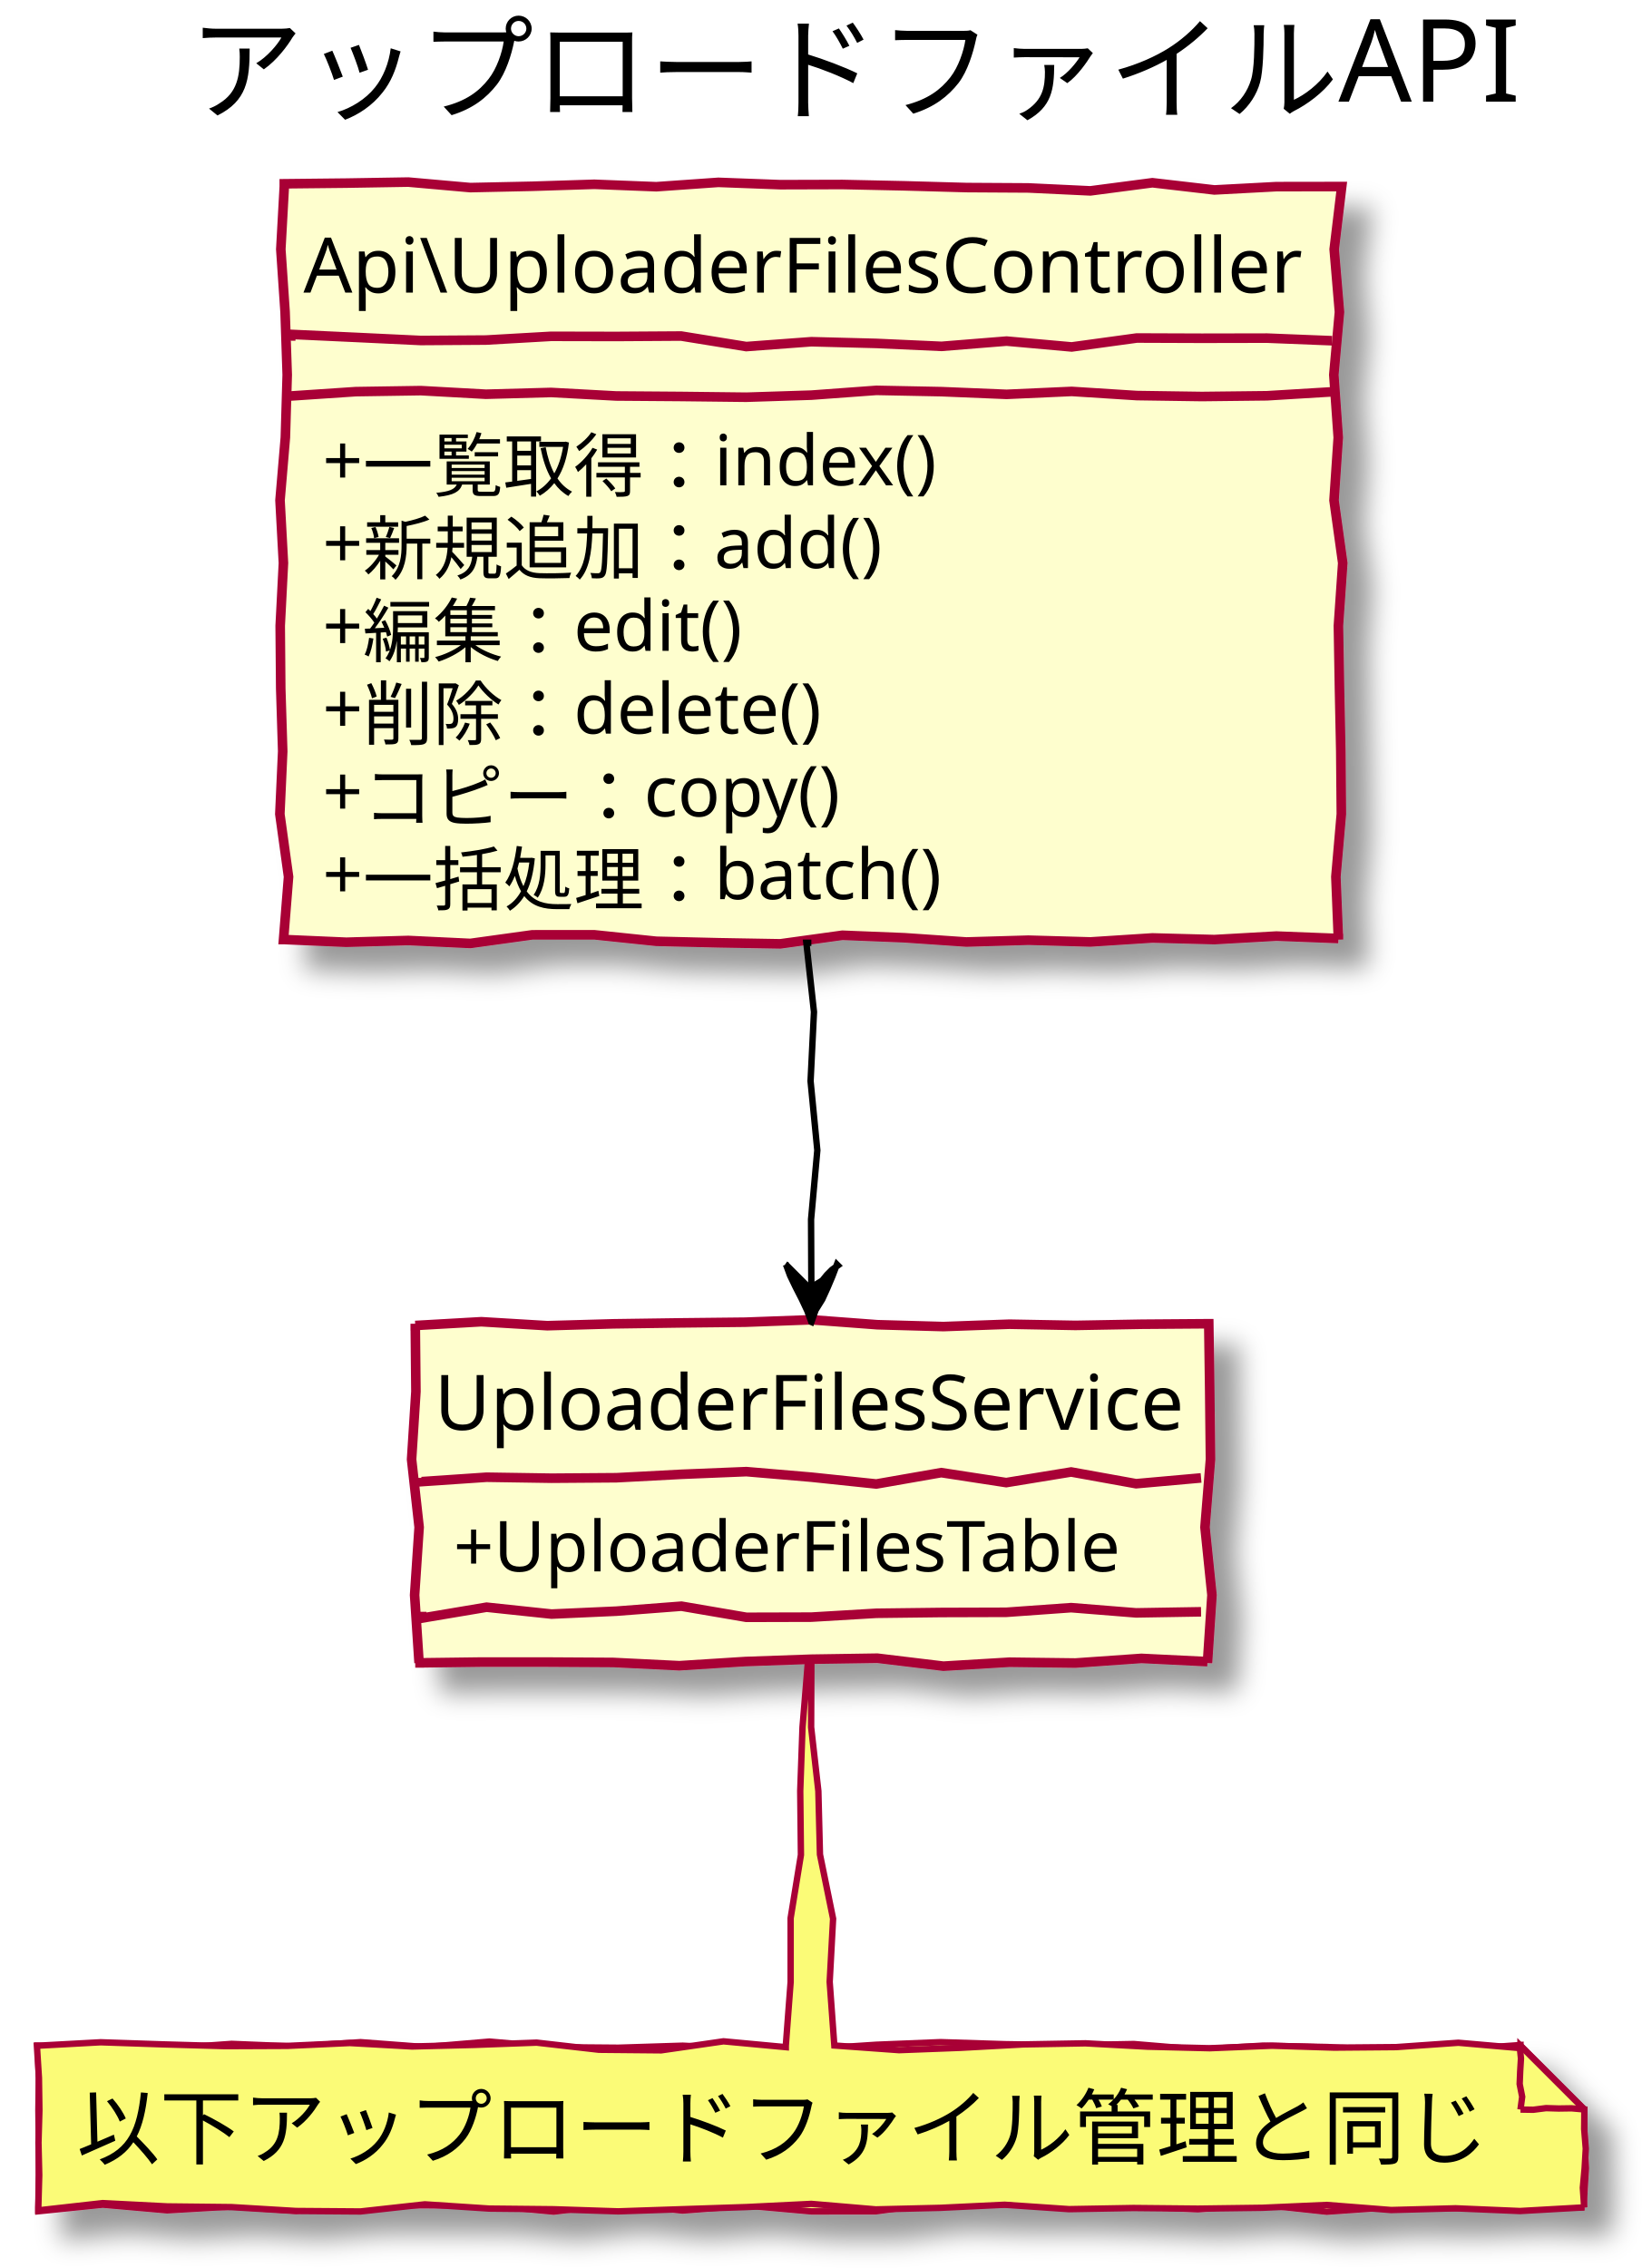
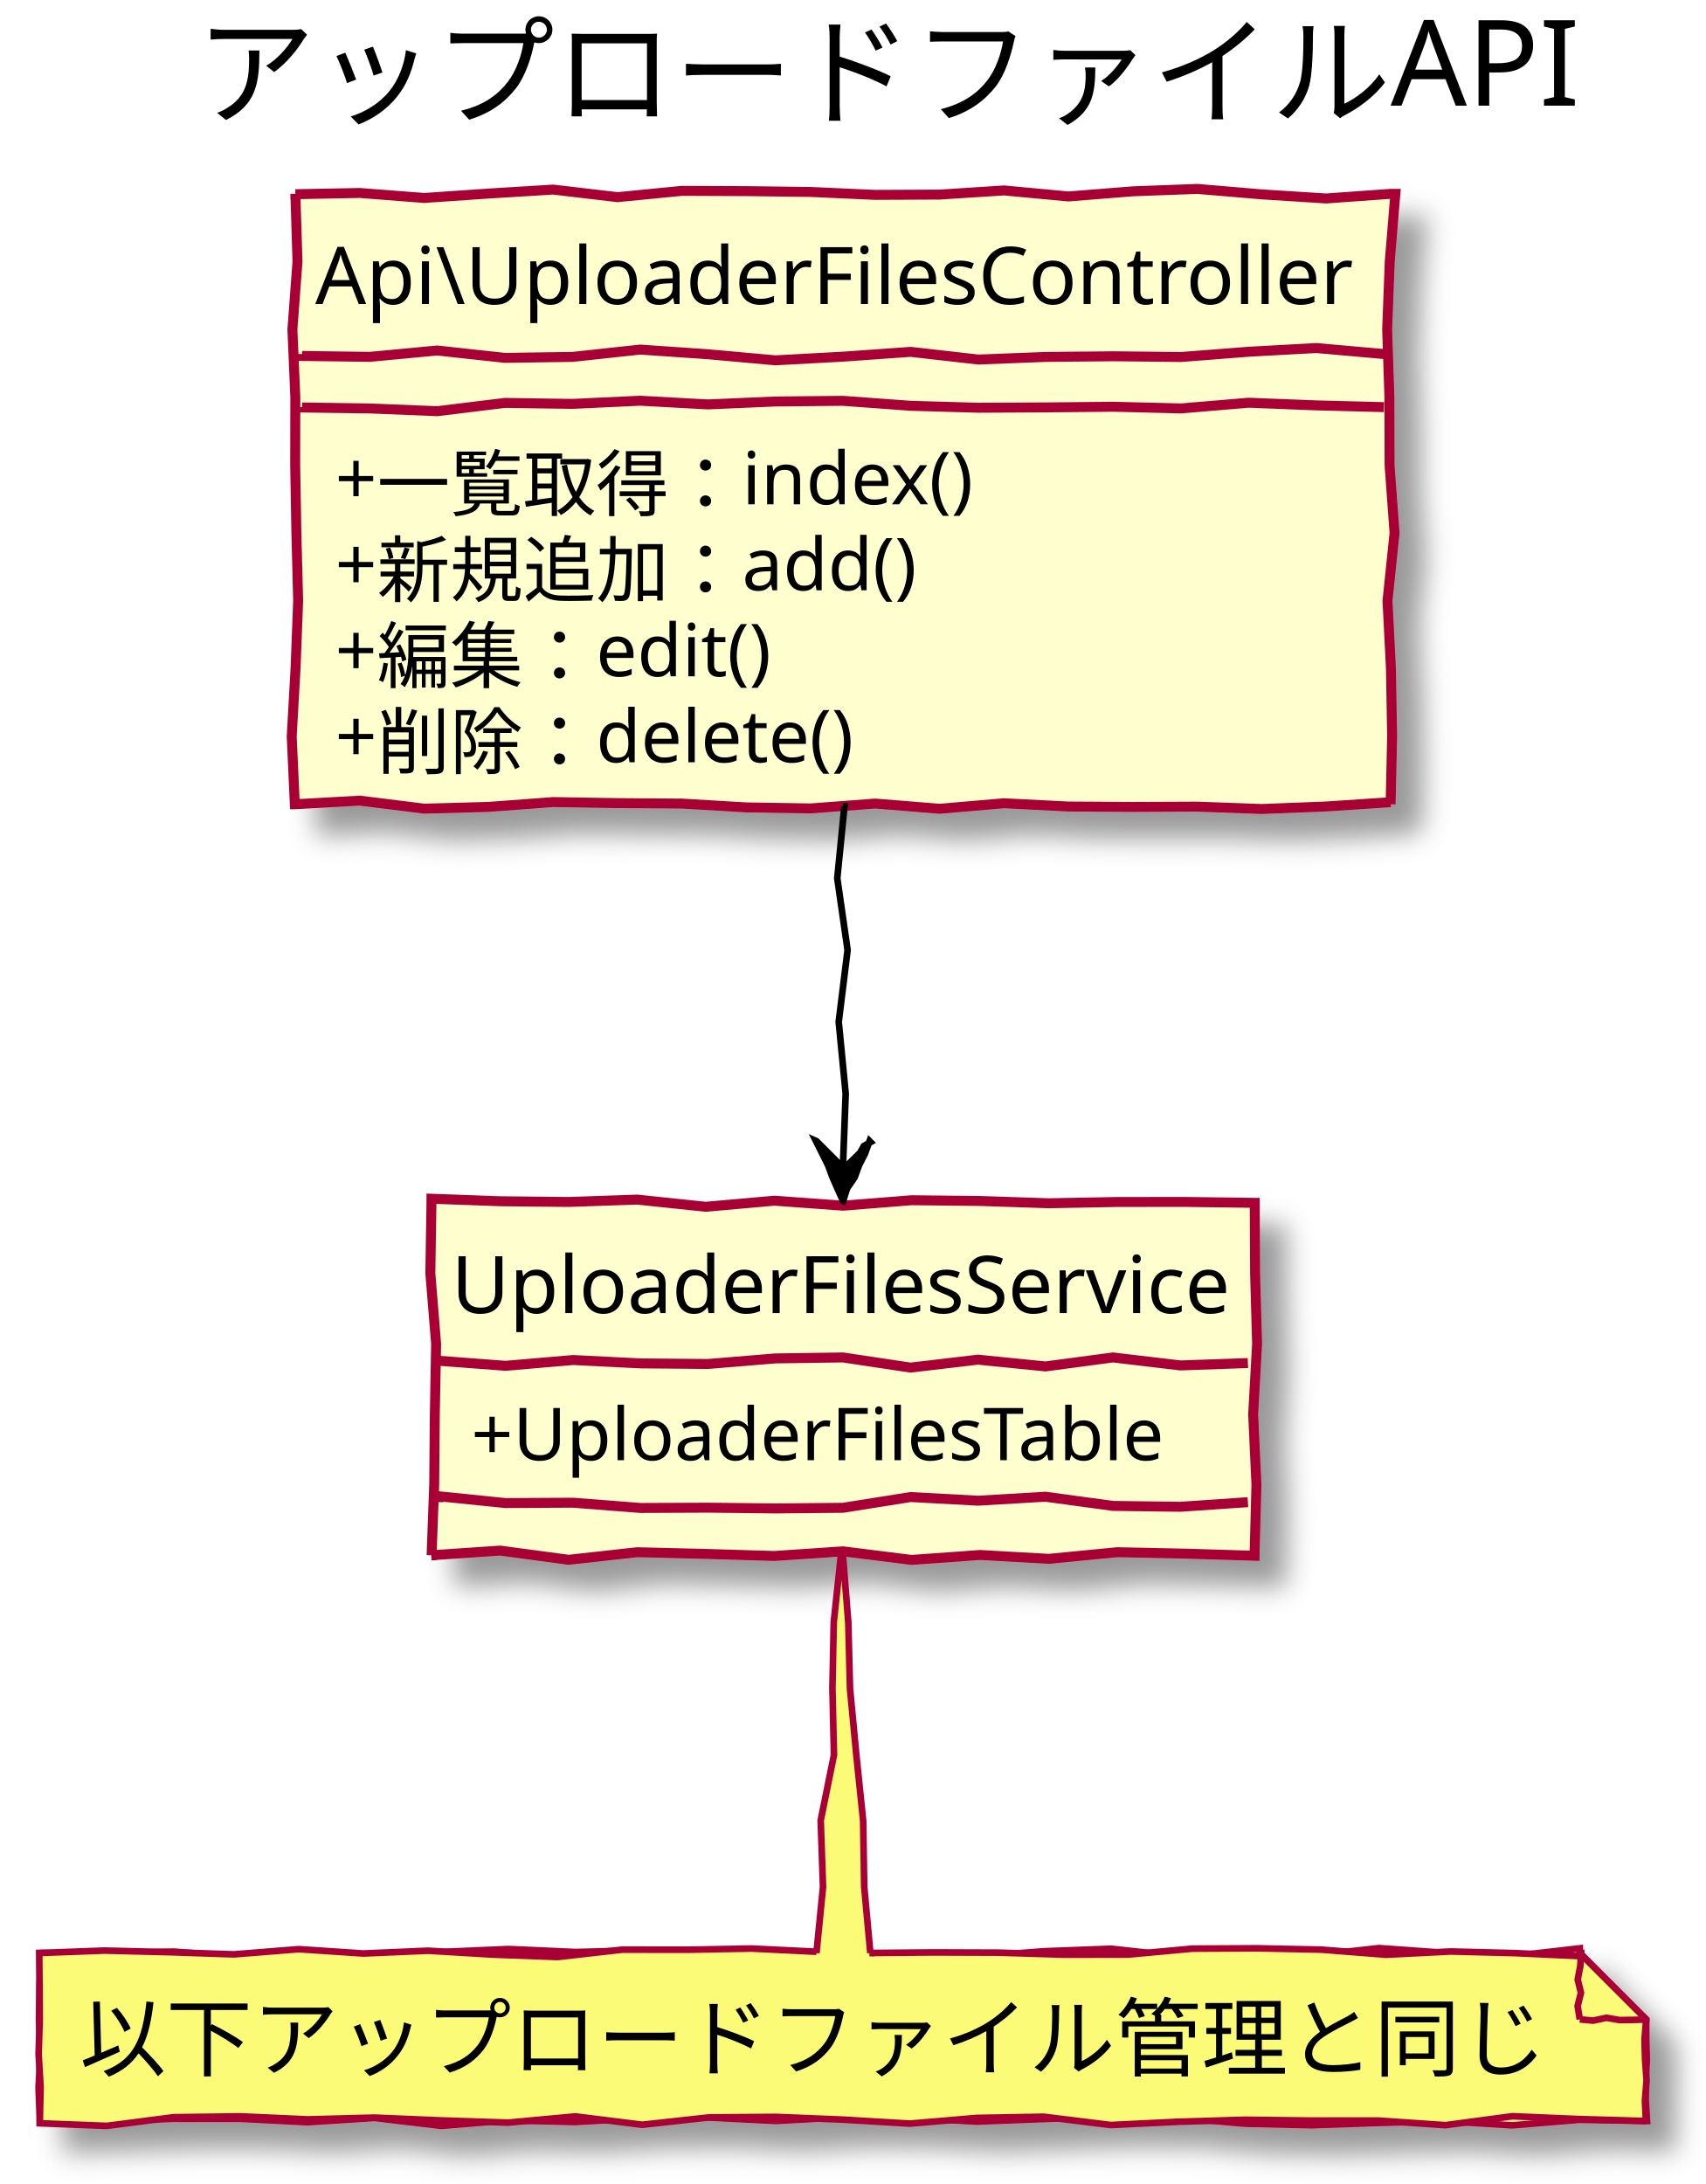
- <svg xmlns="http://www.w3.org/2000/svg" contentScriptType="application/ecmascript" contentStyleType="text/css" height="355px" preserveAspectRatio="none" style="width:257px;height:355px;" version="1.1" viewBox="0 0 257 355" width="257px" zoomAndPan="magnify">
+ <svg xmlns="http://www.w3.org/2000/svg" contentScriptType="application/ecmascript" contentStyleType="text/css" height="329px" preserveAspectRatio="none" style="width:257px;height:329px;" version="1.1" viewBox="0 0 257 329" width="257px" zoomAndPan="magnify">
  <defs>
-     <filter height="300%" id="f92wef3" width="300%" x="-1" y="-1">
+     <filter height="300%" id="fmg2bp3" width="300%" x="-1" y="-1">
      <feGaussianBlur result="blurOut" stdDeviation="2.0" />
      <feColorMatrix in="blurOut" result="blurOut2" type="matrix" values="0 0 0 0 0 0 0 0 0 0 0 0 0 0 0 0 0 0 .4 0" />
      <feOffset dx="4.0" dy="4.0" in="blurOut2" result="blurOut3" />
      <feBlend in="SourceGraphic" in2="blurOut3" mode="normal" />
    </filter>
  </defs>
  <g>
    <text fill="#000000" font-family="sans-serif" font-size="18" lengthAdjust="spacingAndGlyphs" textLength="207" x="29.5" y="17.402">アップロードファイルAPI</text>
-     <polygon fill="#FEFECE" filter="url(#f92wef3)" points="44.5,29.199,44.5,28.765,54.206,28.662,63.912,28.501,73.618,29.364,83.323,29.156,93.029,28.847,102.735,29.227,112.441,28.543,122.147,28.907,131.853,28.879,141.559,29.087,151.265,29.358,160.971,29.416,170.677,29.876,180.382,28.603,190.088,29.73,199.794,29.213,209.5,29.199,210.018,29.199,208.835,39.021,209.662,48.843,208.779,58.665,209.473,68.487,208.81,78.309,210.175,88.131,209.497,97.953,209.665,107.775,209.871,117.597,209.957,127.419,209.101,137.241,209.5,147.062,209.5,146.895,199.794,146.519,190.088,147.068,180.382,146.811,170.677,147.436,160.971,147.162,151.265,147.445,141.559,146.781,131.853,146.391,122.147,147.733,112.441,147.566,102.735,147.333,93.029,146.32,83.323,146.324,73.618,147.67,63.912,147.208,54.206,147.484,44.5,147.062,44.379,147.062,45.166,137.241,43.804,127.419,44.252,117.597,43.944,107.775,43.859,97.953,44.365,88.131,43.829,78.309,44.667,68.487,44.957,58.665,44.625,48.843,43.956,39.021,44.5,29.199" style="stroke: #A80036; stroke-width: 1.5;" />
+     <polygon fill="#FEFECE" filter="url(#fmg2bp3)" points="44.5,29.199,44.5,29.256,54.206,29.069,63.912,29.823,73.618,29.155,83.323,28.559,93.029,29.7,102.735,28.75,112.441,28.791,122.147,28.917,131.853,29.357,141.559,29.313,151.265,28.689,160.971,29.594,170.677,28.819,180.382,28.458,190.088,29.281,199.794,29.899,209.5,29.199,210.217,29.199,209.369,39.416,208.982,49.633,209.319,59.85,209.343,70.067,210.094,80.284,209.031,90.501,209.55,100.718,209.728,110.935,209.5,121.152,209.5,120.843,199.794,121.491,190.088,121.868,180.382,121.515,170.677,121.557,160.971,121.497,151.265,121.003,141.559,121.836,131.853,121.049,122.147,121.784,112.441,121.629,102.735,121.054,93.029,120.984,83.323,120.824,73.618,121.552,63.912,121.818,54.206,120.609,44.5,121.152,44.414,121.152,43.947,110.935,44.525,100.718,44.917,90.501,44.651,80.284,44.472,70.067,44.491,59.85,44.053,49.633,44.817,39.416,44.5,29.199" style="stroke: #A80036; stroke-width: 1.5;" />
    <text fill="#000000" font-family="sans-serif" font-size="12" lengthAdjust="spacingAndGlyphs" textLength="159" x="47.5" y="45.801">Api\UploaderFilesController</text>
-     <path d="M45.5,53.332 L45.5,52.337 L55.688,52.809 L65.875,53.295 L76.062,53.227 L86.25,52.643 L96.438,52.664 L106.625,52.599 L116.812,54.247 L127,53.488 L137.188,53.752 L147.375,54.212 L157.562,53.391 L167.75,54.305 L177.938,52.908 L188.125,52.945 L198.312,52.925 L208.5,53.332 " fill="#FEFECE" style="stroke: #A80036; stroke-width: 1.5;" />
-     <path d="M45.5,61.332 L45.5,61.984 L55.688,61.302 L65.875,61.144 L76.062,61.708 L86.25,61.429 L96.438,61.98 L106.625,62.058 L116.812,62.175 L127,61.85 L137.188,61.101 L147.375,61.304 L157.562,61.725 L167.75,61.267 L177.938,61.917 L188.125,62.065 L198.312,61.949 L208.5,61.332 " fill="#FEFECE" style="stroke: #A80036; stroke-width: 1.5;" />
+     <path d="M45.5,53.332 L45.5,53.622 L55.688,53.759 L65.875,52.8 L76.062,53.912 L86.25,53.764 L96.438,52.662 L106.625,53.36 L116.812,54.28 L127,53.73 L137.188,53.003 L147.375,54.162 L157.562,53.768 L167.75,53.67 L177.938,53.779 L188.125,52.987 L198.312,52.428 L208.5,53.332 " fill="#FEFECE" style="stroke: #A80036; stroke-width: 1.5;" />
+     <path d="M45.5,61.332 L45.5,61.385 L55.688,61.529 L65.875,61.942 L76.062,60.695 L86.25,60.842 L96.438,60.365 L106.625,60.923 L116.812,60.48 L127,60.382 L137.188,61.13 L147.375,61.424 L157.562,61.372 L167.75,61.273 L177.938,61.526 L188.125,60.667 L198.312,61.067 L208.5,61.332 " fill="#FEFECE" style="stroke: #A80036; stroke-width: 1.5;" />
    <text fill="#000000" font-family="sans-serif" font-size="11" lengthAdjust="spacingAndGlyphs" textLength="102" x="50.5" y="75.967">+一覧取得：index()</text>
    <text fill="#000000" font-family="sans-serif" font-size="11" lengthAdjust="spacingAndGlyphs" textLength="92" x="50.5" y="88.922">+新規追加：add()</text>
    <text fill="#000000" font-family="sans-serif" font-size="11" lengthAdjust="spacingAndGlyphs" textLength="70" x="50.5" y="101.877">+編集：edit()</text>
    <text fill="#000000" font-family="sans-serif" font-size="11" lengthAdjust="spacingAndGlyphs" textLength="82" x="50.5" y="114.832">+削除：delete()</text>
-     <text fill="#000000" font-family="sans-serif" font-size="11" lengthAdjust="spacingAndGlyphs" textLength="87" x="50.5" y="127.787">+コピー：copy()</text>
-     <text fill="#000000" font-family="sans-serif" font-size="11" lengthAdjust="spacingAndGlyphs" textLength="102" x="50.5" y="140.742">+一括処理：batch()</text>
-     <polygon fill="#FEFECE" filter="url(#f92wef3)" points="65,207.199,65,207.474,75.333,206.885,85.667,207.506,96,207.214,106.333,207.068,116.667,206.956,127,206.579,137.333,207.354,147.667,207.642,158,207.272,168.333,207.459,178.667,207.276,189,207.199,189.208,207.199,189.356,217.817,189.472,228.434,188.612,239.052,189.706,249.669,189,260.287,189,260.088,178.667,259.58,168.333,260.305,158,260.177,147.667,260.797,137.333,259.549,127,259.707,116.667,260.071,106.333,260.726,96,260.216,85.667,260.155,75.333,260.153,65,260.287,65.597,260.287,64.898,249.669,65.607,239.052,64.424,228.434,65.103,217.817,65,207.199" style="stroke: #A80036; stroke-width: 1.5;" />
-     <text fill="#000000" font-family="sans-serif" font-size="12" lengthAdjust="spacingAndGlyphs" textLength="118" x="68" y="223.801">UploaderFilesService</text>
-     <path d="M66,231.332 L66,231.913 L76.167,231.222 L86.333,231.378 L96.5,231.303 L106.667,230.765 L116.833,230.349 L127,231.215 L137.167,232.282 L147.333,230.505 L157.5,232.065 L167.667,230.402 L177.833,232.238 L188,231.332 " fill="#FEFECE" style="stroke: #A80036; stroke-width: 1.5;" />
-     <text fill="#000000" font-family="sans-serif" font-size="11" lengthAdjust="spacingAndGlyphs" textLength="111" x="71" y="245.967">+UploaderFilesTable</text>
-     <path d="M66,252.287 L66,253.281 L76.167,251.567 L86.333,252.644 L96.5,252.187 L106.667,251.409 L116.833,253.15 L127,253.122 L137.167,252.52 L147.333,252.396 L157.5,252.366 L167.667,251.64 L177.833,252.456 L188,252.287 " fill="#FEFECE" style="stroke: #A80036; stroke-width: 1.5;" />
-     <polygon fill="#FBFB77" filter="url(#f92wef3)" points="6,320.199,5.916,320.199,6.074,325.261,6.009,330.323,6.069,335.385,6.064,340.448,6,345.51,6,346.119,16.083,345.084,26.167,345.97,36.25,345.384,46.333,346.052,56.417,345.162,66.5,345.177,76.583,345.227,86.667,346.175,96.75,344.94,106.833,346.006,116.917,345.239,127,346.14,137.083,346.127,147.167,344.762,157.25,345.066,167.333,344.995,177.417,345.37,187.5,345.802,197.583,345.105,207.667,346.185,217.75,345.48,227.833,345.651,237.917,345.118,248,345.51,247.892,345.51,248.041,342.448,248.233,339.385,248.071,336.323,247.992,333.261,248,330.199,248.175,330.375,245.921,328.12,244.123,326.322,242.004,324.203,240.155,322.354,238,320.199,238,320.096,227.913,320.831,217.826,320.9,207.739,320.407,197.652,320.195,187.565,320.786,177.478,319.941,167.391,320.13,157.304,319.965,147.217,319.646,137.13,320.053,127.043,320.717,116.957,320.717,106.87,320.201,96.783,320.519,86.696,320.433,76.609,319.557,66.522,320.413,56.435,319.65,46.348,320.327,36.261,319.916,26.174,320.635,16.087,320.902,6,320.199" style="stroke: #A80036; stroke-width: 1.0;" />
-     <polygon fill="#FBFB77" points="6,320.199,5.775,320.199,6.096,325.261,6.168,330.323,6.023,335.385,6.142,340.448,6,345.51,6,345.976,16.083,344.841,26.167,345.358,36.25,345.469,46.333,346.074,56.417,346.15,66.5,345.035,76.583,345.699,86.667,345.802,96.75,346.134,106.833,345.794,116.917,345.459,127,344.963,137.083,345.825,147.167,345.583,157.25,345.099,167.333,345.788,177.417,345.609,187.5,345.709,197.583,345.575,207.667,345.129,217.75,345.925,227.833,345.656,237.917,346.082,248,345.51,247.969,345.51,247.759,342.448,248.039,339.385,248.219,336.323,247.968,333.261,248,330.199,247.993,330.192,246.067,328.266,244.144,326.343,242.062,324.261,239.842,322.041,238,320.199,238,320.587,228.273,319.742,218.546,320.423,208.818,320.507,199.091,320.206,189.364,320.599,179.636,320.359,169.909,319.832,160.182,320.003,150.454,320.532,140.727,320.902,131,320.199,130.598,320.172,129.868,310.208,130.404,300.329,128.348,290.276,128.097,280.343,126.966,270.352,127,260.439,126.442,260.402,125.615,270.351,125.259,280.332,125.367,290.344,123.756,300.241,123.757,310.245,123,320.199,123,320.43,113.25,319.519,103.5,320.929,93.75,320.839,84,319.724,74.25,320.08,64.5,320.327,54.75,319.785,45,320.231,35.25,320.273,25.5,319.995,15.75,319.667,6,320.199" style="stroke: #A80036; stroke-width: 1.0;" />
-     <path d="M238,320.199 L237.867,320.199 L238.075,322.199 L237.954,324.199 L237.87,326.199 L238.265,328.199 L238,330.199 " fill="#FBFB77" style="stroke: #A80036; stroke-width: 1.0;" />
-     <path d="M248,330.199 L248,330.183 L246,330.005 L244,330.036 L242,329.975 L240,330.231 L238,330.199 " fill="#FBFB77" style="stroke: #A80036; stroke-width: 1.0;" />
-     <text fill="#000000" font-family="sans-serif" font-size="13" lengthAdjust="spacingAndGlyphs" textLength="221" x="12" y="337.768">以下アップロードファイル管理と同じ</text>
-     <path d="M127,147.569 L126.216,147.569 L127.41,158.397 L126.877,169.225 L127.934,180.053 L126.955,190.881 L127,201.709 " fill="none" style="stroke: #000000; stroke-width: 1.0;" />
-     <polygon fill="#000000" points="127,206.919,127.011,206.924,127.666,205.06,128.716,203.371,129.533,201.578,130.3,199.763,131,197.919,131.154,198.073,130.231,198.75,129.432,199.551,128.714,200.433,127.725,201.044,127,201.919,126.848,201.768,126.053,200.972,125.56,200.479,124.703,199.622,123.807,198.726,123,197.919,123.031,197.933,123.669,199.661,124.553,201.499,125.51,203.368,126.368,205.194,127,206.919" style="stroke: #000000; stroke-width: 1.0;" />
+     <polygon fill="#FEFECE" filter="url(#fmg2bp3)" points="65,181.199,65,180.578,75.333,180.957,85.667,181.064,96,180.709,106.333,181.792,116.667,180.873,127,181.626,137.333,180.804,147.667,180.916,158,181.26,168.333,181.067,178.667,181.06,189,181.199,189.032,181.199,189.082,191.817,189.386,202.434,188.794,213.052,189.287,223.669,189,234.287,189,234.361,178.667,234.045,168.333,233.824,158,234.828,147.667,234.244,137.333,234.989,127,233.697,116.667,234.394,106.333,234.084,96,233.827,85.667,234.969,75.333,233.584,65,234.287,65.02,234.287,65.413,223.669,65.506,213.052,65.702,202.434,64.833,191.817,65,181.199" style="stroke: #A80036; stroke-width: 1.5;" />
+     <text fill="#000000" font-family="sans-serif" font-size="12" lengthAdjust="spacingAndGlyphs" textLength="118" x="68" y="197.801">UploaderFilesService</text>
+     <path d="M66,205.332 L66,204.979 L76.167,205.748 L86.333,204.874 L96.5,205.383 L106.667,205.471 L116.833,204.632 L127,204.488 L137.167,206.017 L147.333,204.82 L157.5,205.841 L167.667,204.487 L177.833,205.691 L188,205.332 " fill="#FEFECE" style="stroke: #A80036; stroke-width: 1.5;" />
+     <text fill="#000000" font-family="sans-serif" font-size="11" lengthAdjust="spacingAndGlyphs" textLength="111" x="71" y="219.967">+UploaderFilesTable</text>
+     <path d="M66,226.287 L66,225.391 L76.167,226.424 L86.333,226.369 L96.5,227.162 L106.667,227.118 L116.833,227.233 L127,227.137 L137.167,225.516 L147.333,226.066 L157.5,225.469 L167.667,226.851 L177.833,226.985 L188,226.287 " fill="#FEFECE" style="stroke: #A80036; stroke-width: 1.5;" />
+     <polygon fill="#FBFB77" filter="url(#fmg2bp3)" points="6,294.199,6.245,294.199,5.952,299.261,5.878,304.323,6.094,309.385,5.809,314.448,6,319.51,6,319.792,16.083,319.529,26.167,319.178,36.25,319.185,46.333,319.697,56.417,319.05,66.5,320.249,76.583,319.421,86.667,319.665,96.75,319.081,106.833,318.995,116.917,319.503,127,318.948,137.083,319.041,147.167,319.604,157.25,319.214,167.333,318.862,177.417,319.01,187.5,319.918,197.583,320.148,207.667,319.801,217.75,319.537,227.833,320.167,237.917,319.329,248,319.51,248.137,319.51,247.935,316.448,247.936,313.385,248.102,310.323,248.009,307.261,248,304.199,247.959,304.159,245.824,302.023,244.13,300.33,241.902,298.101,239.966,296.165,238,294.199,238,293.498,227.913,294.656,217.826,294.186,207.739,293.465,197.652,294.591,187.565,294.531,177.478,294.667,167.391,293.559,157.304,293.939,147.217,294.705,137.13,294.889,127.043,294.897,116.957,294.183,106.87,294.489,96.783,293.787,86.696,294.057,76.609,293.606,66.522,294.044,56.435,294.771,46.348,294.444,36.261,294.788,26.174,293.991,16.087,294.262,6,294.199" style="stroke: #A80036; stroke-width: 1.0;" />
+     <polygon fill="#FBFB77" points="6,294.199,5.908,294.199,5.955,299.261,5.984,304.323,5.816,309.385,6.113,314.448,6,319.51,6,319.854,16.083,320.245,26.167,318.941,36.25,318.81,46.333,319.264,56.417,318.999,66.5,319.425,76.583,319.753,86.667,318.818,96.75,320.075,106.833,318.966,116.917,318.893,127,319.303,137.083,319.904,147.167,319.045,157.25,318.867,167.333,320.116,177.417,319.626,187.5,319.323,197.583,319.448,207.667,319.447,217.75,320.14,227.833,318.795,237.917,319.219,248,319.51,247.959,319.51,247.815,316.448,248.064,313.385,247.84,310.323,247.754,307.261,248,304.199,247.96,304.159,245.846,302.046,243.93,300.129,241.915,298.114,239.889,296.089,238,294.199,238,294.673,228.273,294.219,218.546,293.973,208.818,294.465,199.091,293.695,189.364,293.494,179.636,293.546,169.909,294.442,160.182,294.45,150.454,294.149,140.727,294.114,131,294.199,131.12,294.207,130.197,284.23,130.04,274.304,129.005,264.32,128.055,254.341,127.8,244.408,127,234.439,126.673,234.417,125.608,244.351,125.406,254.342,125.641,264.362,123.641,274.233,123.989,284.261,123,294.199,123,294.01,113.25,293.532,103.5,293.709,93.75,293.695,84,294.803,74.25,294.444,64.5,293.857,54.75,294.276,45,293.623,35.25,294.406,25.5,294.079,15.75,293.836,6,294.199" style="stroke: #A80036; stroke-width: 1.0;" />
+     <path d="M238,294.199 L238.196,294.199 L238.074,296.199 L237.688,298.199 L238.174,300.199 L237.674,302.199 L238,304.199 " fill="#FBFB77" style="stroke: #A80036; stroke-width: 1.0;" />
+     <path d="M248,304.199 L248,304.221 L246,304.281 L244,304.304 L242,303.962 L240,304.388 L238,304.199 " fill="#FBFB77" style="stroke: #A80036; stroke-width: 1.0;" />
+     <text fill="#000000" font-family="sans-serif" font-size="13" lengthAdjust="spacingAndGlyphs" textLength="221" x="12" y="311.768">以下アップロードファイル管理と同じ</text>
+     <path d="M127,121.479 L127.215,121.479 L126.137,132.297 L127.692,143.115 L126.355,153.933 L127.405,164.751 L127,175.569 " fill="none" style="stroke: #000000; stroke-width: 1.0;" />
+     <polygon fill="#000000" points="127,180.899,127.021,180.909,127.62,179.019,128.75,177.366,129.429,175.512,130.327,173.756,131,171.899,131.154,172.053,130.14,172.639,129.564,173.663,128.753,174.452,127.943,175.242,127,175.899,126.852,175.751,126.051,174.95,125.35,174.249,124.543,173.442,123.87,172.769,123,171.899,122.91,171.859,123.84,173.717,124.761,175.571,125.401,177.299,126.187,179.093,127,180.899" style="stroke: #000000; stroke-width: 1.0;" />
  </g>
</svg>
